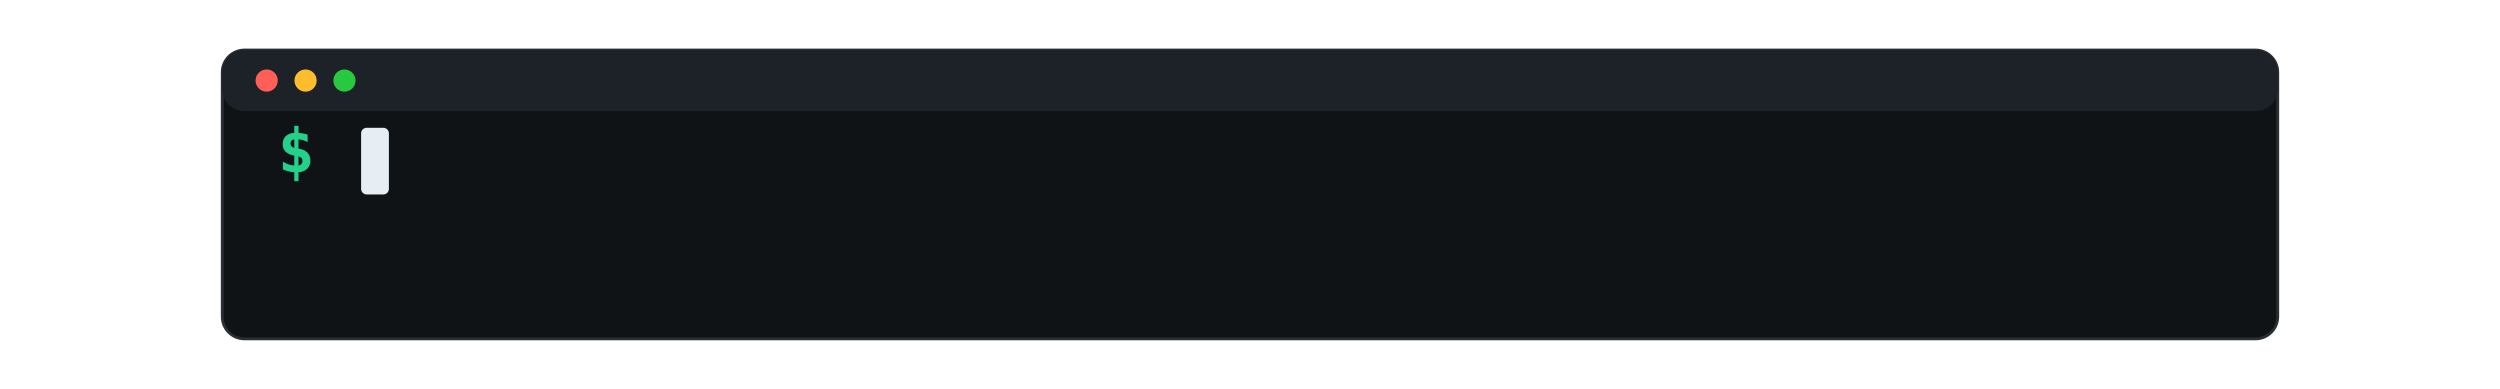
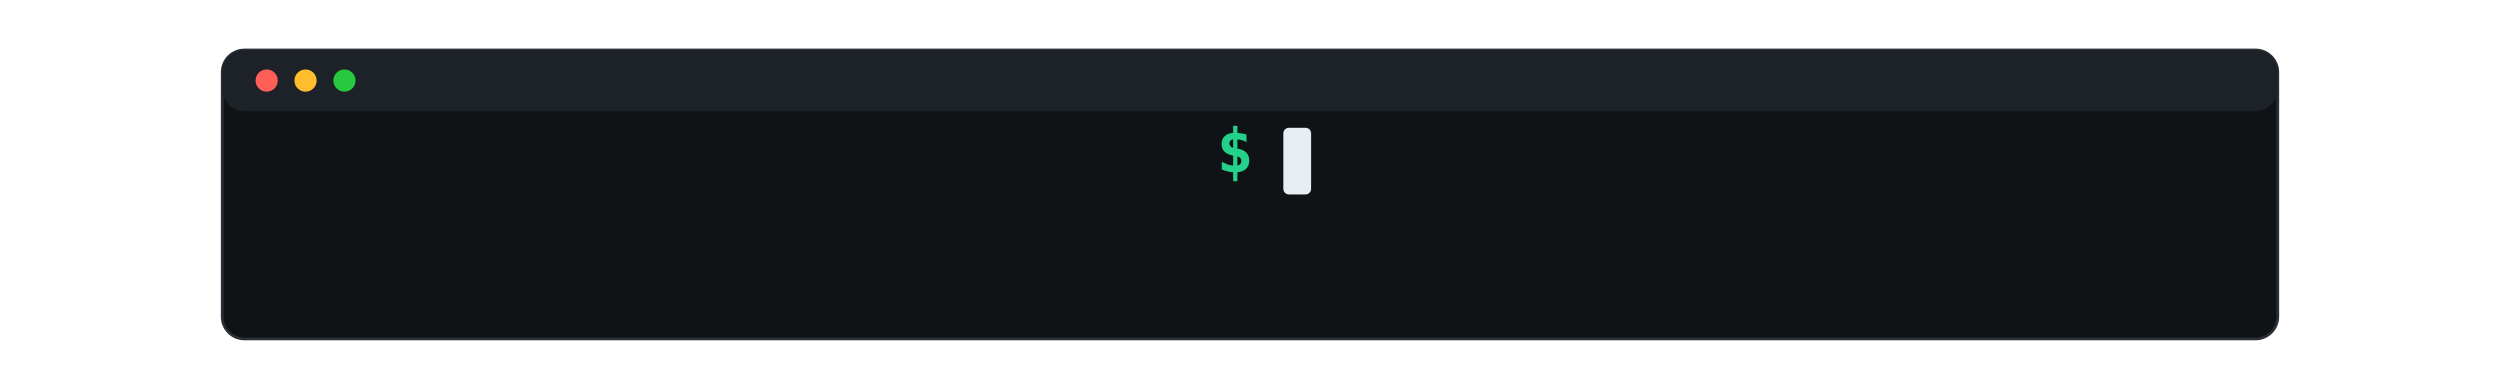
<svg xmlns="http://www.w3.org/2000/svg" width="900" height="140" viewBox="0 0 900 140" role="img" aria-label="Développeur full stack">
  <defs>
    <style>
      .mono { font: 600 22px/1.2 "SFMono-Regular", Consolas, "DejaVu Sans Mono", Menlo, monospace; }
    </style>
  </defs>
  <rect x="80" y="18" width="740" height="104" rx="8" fill="#0f1316" stroke="#2a2f35" />
  <rect x="80" y="18" width="740" height="22" rx="8" fill="#1c2227" />
  <circle cx="96" cy="29" r="4" fill="#ff5f56" />
  <circle cx="110" cy="29" r="4" fill="#ffbd2e" />
  <circle cx="124" cy="29" r="4" fill="#27c93f" />
  <g transform="translate(100,62)">
-     <text class="mono" fill="#23d18b">$</text>
-     <clipPath id="reveal">
-       <rect x="30" y="-18" width="0" height="26">
-         <animate attributeName="width" values="0;12;24;36;48;60;72;84;96;108;120;132;144;156;168;180;192;204;216;228;240;252;264;264;264;264;264;264;264;264;264;0" dur="3.84s" repeatCount="indefinite" calcMode="discrete" />
+     <g id="line" transform="translate(338,0)">
+       <animateTransform attributeName="transform" type="translate" calcMode="discrete" dur="3.84s" repeatCount="indefinite" values="           338;332;326;320;314;308;302;296;290;284;278;272;266;260;254;248;242;236;230;224;218;212;206;           206;206;206;206;206;206;206;206;206;338" />
+       <text class="mono" x="0" y="0" fill="#23d18b">$</text>
+       <clipPath id="reveal">
+         <rect x="24" y="-18" width="0" height="26">
+           <animate attributeName="width" calcMode="discrete" dur="3.84s" repeatCount="indefinite" values="0;12;24;36;48;60;72;84;96;108;120;132;144;156;168;180;192;204;216;228;240;252;264;264;264;264;264;264;264;264;264;0" />
+         </rect>
+       </clipPath>
+       <text class="mono" x="24" y="0" fill="#e6edf3" clip-path="url(#reveal)">Développeur full stack polyvalant</text>
+       <rect x="24" y="-16" width="10" height="24" rx="2" fill="#e6edf3">
+         <animate attributeName="x" calcMode="discrete" dur="3.84s" repeatCount="indefinite" values="24;36;48;60;72;84;96;108;120;132;144;156;168;180;192;204;216;228;240;252;264;276;288;288;288;288;288;288;288;288;288;24" />
+         <animate attributeName="opacity" calcMode="discrete" dur="3.84s" repeatCount="indefinite" values="1;1;1;1;1;1;1;1;1;1;1;1;1;1;1;1;1;1;1;1;1;1;1;0;1;0;1;0;1;0;1;1" />
      </rect>
-     </clipPath>
-     <text class="mono" x="30" y="0" fill="#e6edf3" clip-path="url(#reveal)">Développeur full stack</text>
-     <rect x="30" y="-16" width="10" height="24" rx="2" fill="#e6edf3">
-       <animate attributeName="x" values="30;42;54;66;78;90;102;114;126;138;150;162;174;186;198;210;222;234;246;258;270;282;294;294;294;294;294;294;294;294;294;30" dur="3.84s" repeatCount="indefinite" calcMode="discrete" />
-       <animate attributeName="opacity" values="1;1;1;1;1;1;1;1;1;1;1;1;1;1;1;1;1;1;1;1;1;1;1;0;1;0;1;0;1;0;1;1" dur="3.84s" repeatCount="indefinite" calcMode="discrete" />
-     </rect>
+     </g>
  </g>
</svg>
